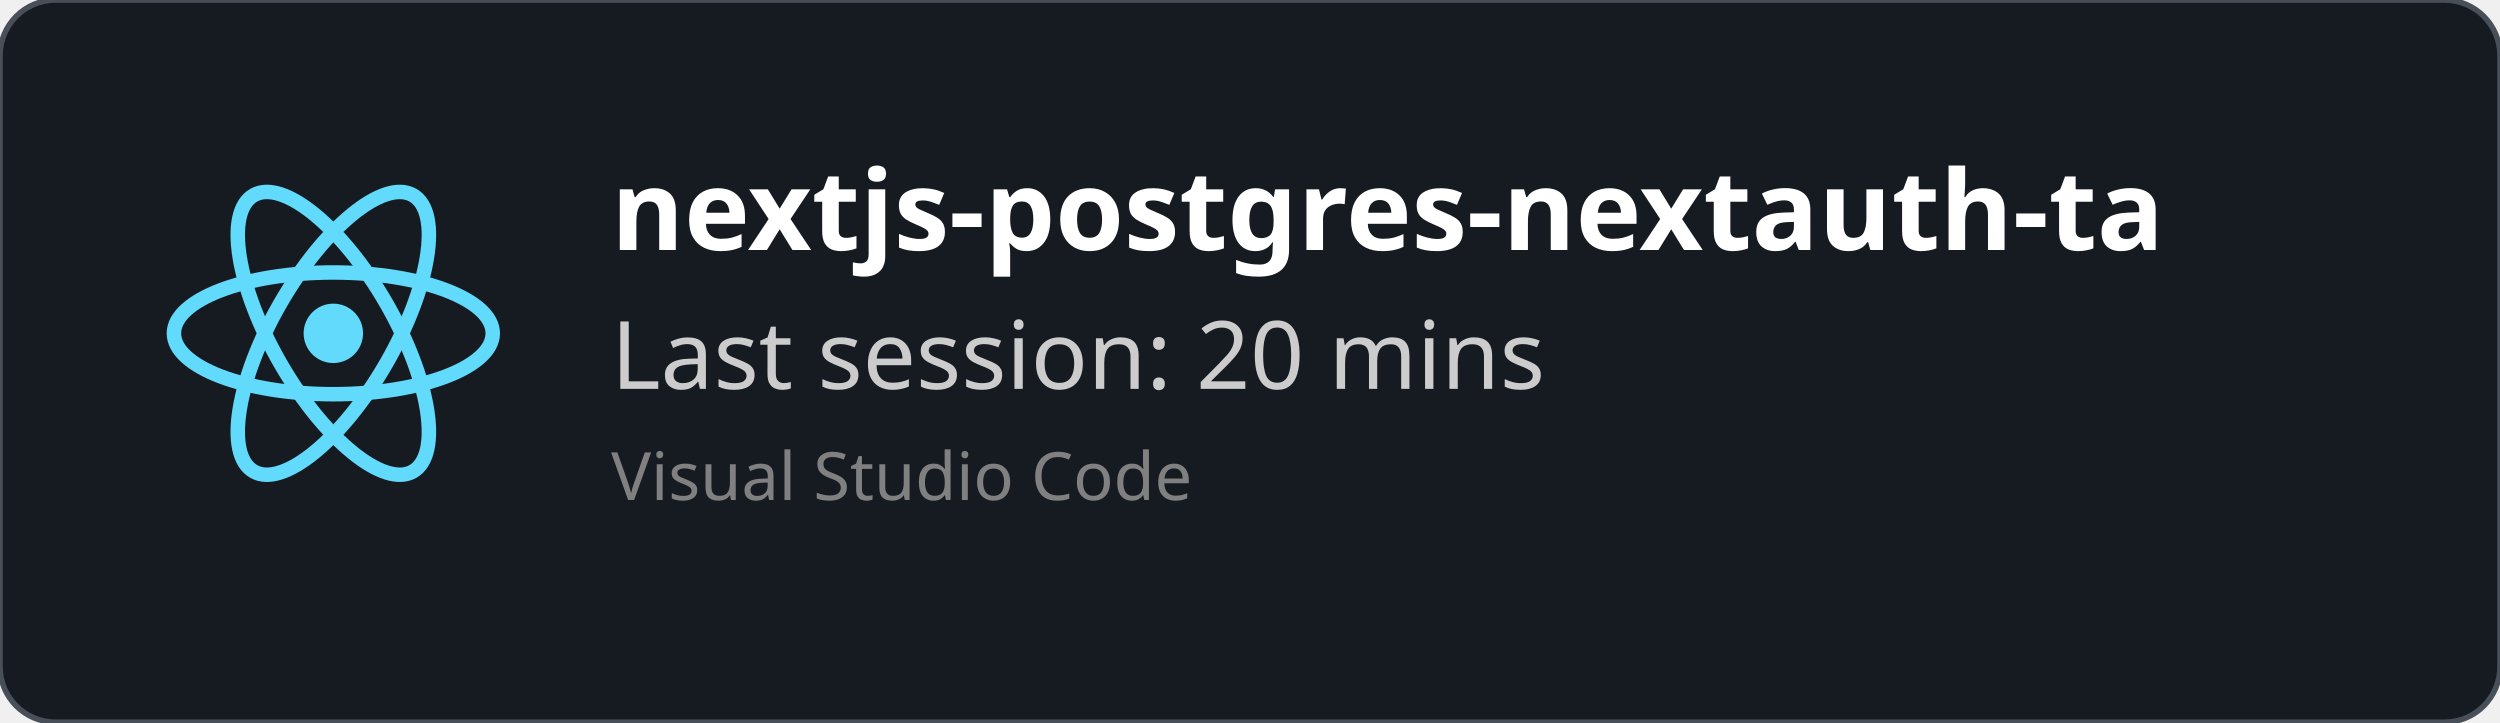
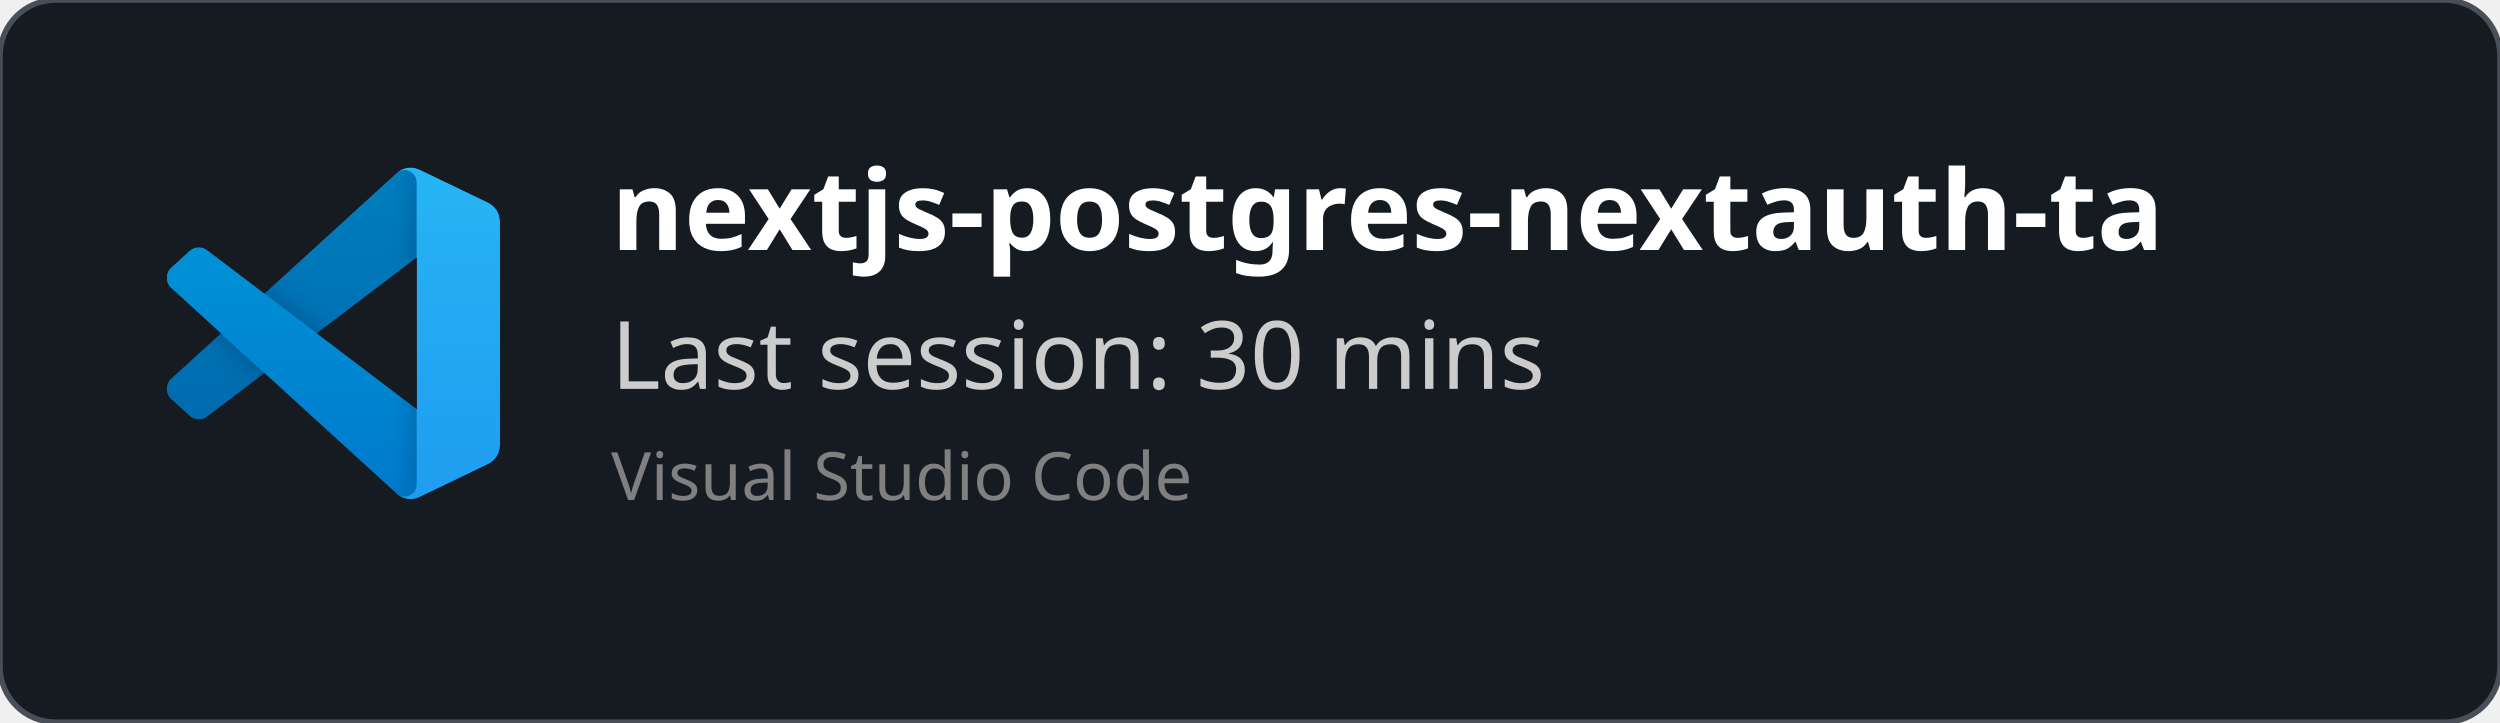
<svg xmlns="http://www.w3.org/2000/svg" width="450" height="130" viewBox="0 0 450 130" fill="none" role="img">
  <style>
    *{
        font-family: 'Segoe UI', Ubuntu, monospace
    }
    </style>
  <defs>
    <clipPath id="horizontalClip" x="20" y="20" width="500" height="200">
      <rect x="90" y="20" width="300" height="50" />
    </clipPath>
  </defs>
  <rect width="450" height="130" fill="rgba(22,27,34)" stroke="#484f58" stroke-width="1" fill-opacity="1" stroke-opacity="1" x="0" y="0" rx="10px" ry="10px">
    </rect>
-   <svg height="60" width="60" x="30" y="30" viewBox="-11.5 -10.232 23 20.463">
-     <circle cx="0" cy="0" r="2.05" fill="#61dafb" />
-     <g stroke="#61dafb" stroke-width="1" fill="none">
-       <ellipse rx="11" ry="4.2" />
-       <ellipse rx="11" ry="4.2" transform="rotate(60)" />
-       <ellipse rx="11" ry="4.2" transform="rotate(120)" />
+   <svg width="60" height="60" x="30" y="30" viewBox="0 0 100 100" fill="none" id="vscode">
+     <mask id="mask0" mask-type="alpha" maskUnits="userSpaceOnUse" x="0" y="0" width="100" height="100">
+       <path fill-rule="evenodd" clip-rule="evenodd" d="M70.912 99.317C72.487 99.931 74.283 99.891 75.873 99.126L96.461 89.22C98.624 88.179 100 85.989 100 83.587V16.413C100 14.011 98.624 11.822 96.461 10.781L75.873 0.874C73.786 -0.13 71.345 0.116 69.513 1.447C69.252 1.637 69.003 1.849 68.769 2.083L29.355 38.041L12.187 25.01C10.589 23.797 8.354 23.896 6.869 25.246L1.363 30.255C-0.453 31.906 -0.455 34.763 1.359 36.417L16.247 50L1.359 63.583C-0.455 65.237 -0.453 68.094 1.363 69.745L6.869 74.754C8.354 76.104 10.589 76.204 12.187 74.99L29.355 61.959L68.769 97.917C69.392 98.541 70.125 99.01 70.912 99.317ZM75.015 27.299L45.109 50L75.015 72.701V27.299Z" fill="white" />
+     </mask>
+     <g mask="url(#mask0)">
+       <path d="M96.461 10.796L75.857 0.876C73.472 -0.273 70.622 0.212 68.75 2.083L1.299 63.583C-0.516 65.237 -0.514 68.094 1.303 69.745L6.813 74.754C8.298 76.104 10.535 76.204 12.134 74.99L93.361 13.37C96.086 11.303 100 13.246 100 16.667V16.427C100 14.027 98.625 11.838 96.461 10.796Z" fill="#0065A9" />
+       <g filter="url(#filter0_d)">
+         <path d="M96.461 89.204L75.857 99.124C73.472 100.273 70.622 99.788 68.75 97.917L1.299 36.417C-0.516 34.763 -0.514 31.906 1.303 30.255L6.813 25.246C8.298 23.896 10.535 23.796 12.134 25.009L93.361 86.63C96.086 88.697 100 86.754 100 83.333V83.573C100 85.974 98.625 88.162 96.461 89.204Z" fill="#007ACC" />
+       </g>
+       <g filter="url(#filter1_d)">
+         <path d="M75.858 99.126C73.472 100.274 70.622 99.788 68.75 97.917C71.056 100.223 75 98.59 75 95.328V4.672C75 1.41 71.056 -0.223 68.75 2.083C70.622 0.211 73.472 -0.274 75.858 0.874L96.459 10.781C98.623 11.822 100 14.011 100 16.413V83.587C100 85.989 98.623 88.179 96.459 89.22L75.858 99.126Z" fill="#1F9CF0" />
+       </g>
+       <g style="mix-blend-mode:overlay" opacity="0.25">
+         <path fill-rule="evenodd" clip-rule="evenodd" d="M70.851 99.317C72.426 99.931 74.222 99.891 75.812 99.126L96.4 89.22C98.563 88.179 99.939 85.989 99.939 83.587V16.413C99.939 14.011 98.564 11.822 96.4 10.781L75.812 0.874C73.725 -0.13 71.284 0.116 69.453 1.447C69.191 1.637 68.942 1.849 68.708 2.083L29.294 38.041L12.126 25.01C10.528 23.796 8.293 23.896 6.809 25.246L1.302 30.255C-0.513 31.906 -0.515 34.763 1.298 36.417L16.186 50L1.298 63.583C-0.515 65.237 -0.513 68.094 1.302 69.745L6.809 74.754C8.293 76.104 10.528 76.204 12.126 74.99L29.294 61.959L68.708 97.917C69.332 98.54 70.064 99.01 70.851 99.317ZM74.954 27.299L45.048 50L74.954 72.701V27.299Z" fill="url(#paint0_linear)" />
+       </g>
    </g>
+     <defs>
+       <filter id="filter0_d" x="-8.394" y="15.829" width="116.727" height="92.246" filterUnits="userSpaceOnUse" color-interpolation-filters="sRGB">
+         <feFlood flood-opacity="0" result="BackgroundImageFix" />
+         <feColorMatrix in="SourceAlpha" type="matrix" values="0 0 0 0 0 0 0 0 0 0 0 0 0 0 0 0 0 0 127 0" />
+         <feOffset />
+         <feGaussianBlur stdDeviation="4.167" />
+         <feColorMatrix type="matrix" values="0 0 0 0 0 0 0 0 0 0 0 0 0 0 0 0 0 0 0.25 0" />
+         <feBlend mode="overlay" in2="BackgroundImageFix" result="effect1_dropShadow" />
+         <feBlend mode="normal" in="SourceGraphic" in2="effect1_dropShadow" result="shape" />
+       </filter>
+       <filter id="filter1_d" x="60.417" y="-8.076" width="47.917" height="116.151" filterUnits="userSpaceOnUse" color-interpolation-filters="sRGB">
+         <feFlood flood-opacity="0" result="BackgroundImageFix" />
+         <feColorMatrix in="SourceAlpha" type="matrix" values="0 0 0 0 0 0 0 0 0 0 0 0 0 0 0 0 0 0 127 0" />
+         <feOffset />
+         <feGaussianBlur stdDeviation="4.167" />
+         <feColorMatrix type="matrix" values="0 0 0 0 0 0 0 0 0 0 0 0 0 0 0 0 0 0 0.25 0" />
+         <feBlend mode="overlay" in2="BackgroundImageFix" result="effect1_dropShadow" />
+         <feBlend mode="normal" in="SourceGraphic" in2="effect1_dropShadow" result="shape" />
+       </filter>
+       <linearGradient id="paint0_linear" x1="49.939" y1="0.258" x2="49.939" y2="99.742" gradientUnits="userSpaceOnUse">
+         <stop stop-color="white" />
+         <stop offset="1" stop-color="white" stop-opacity="0" />
+       </linearGradient>
+     </defs>
  </svg>
  <text x="110" y="45" font-size="20" clip-path="url(#horizontalClip)" font-weight="bold" font-family="Ubuntu" fill="white">
    nextjs-postgres-nextauth-tailwindcss-template-main
    </text>
  <text x="110" y="70" font-size="17px" font-family="Ubuntu" fill="#ccc">
-     Last session: 20 mins
+     Last session: 30 mins
    </text>
  <text x="110" y="90" font-size="12px" font-family="Ubuntu" fill="grey">
    Visual Studio Code
    </text>
</svg>
